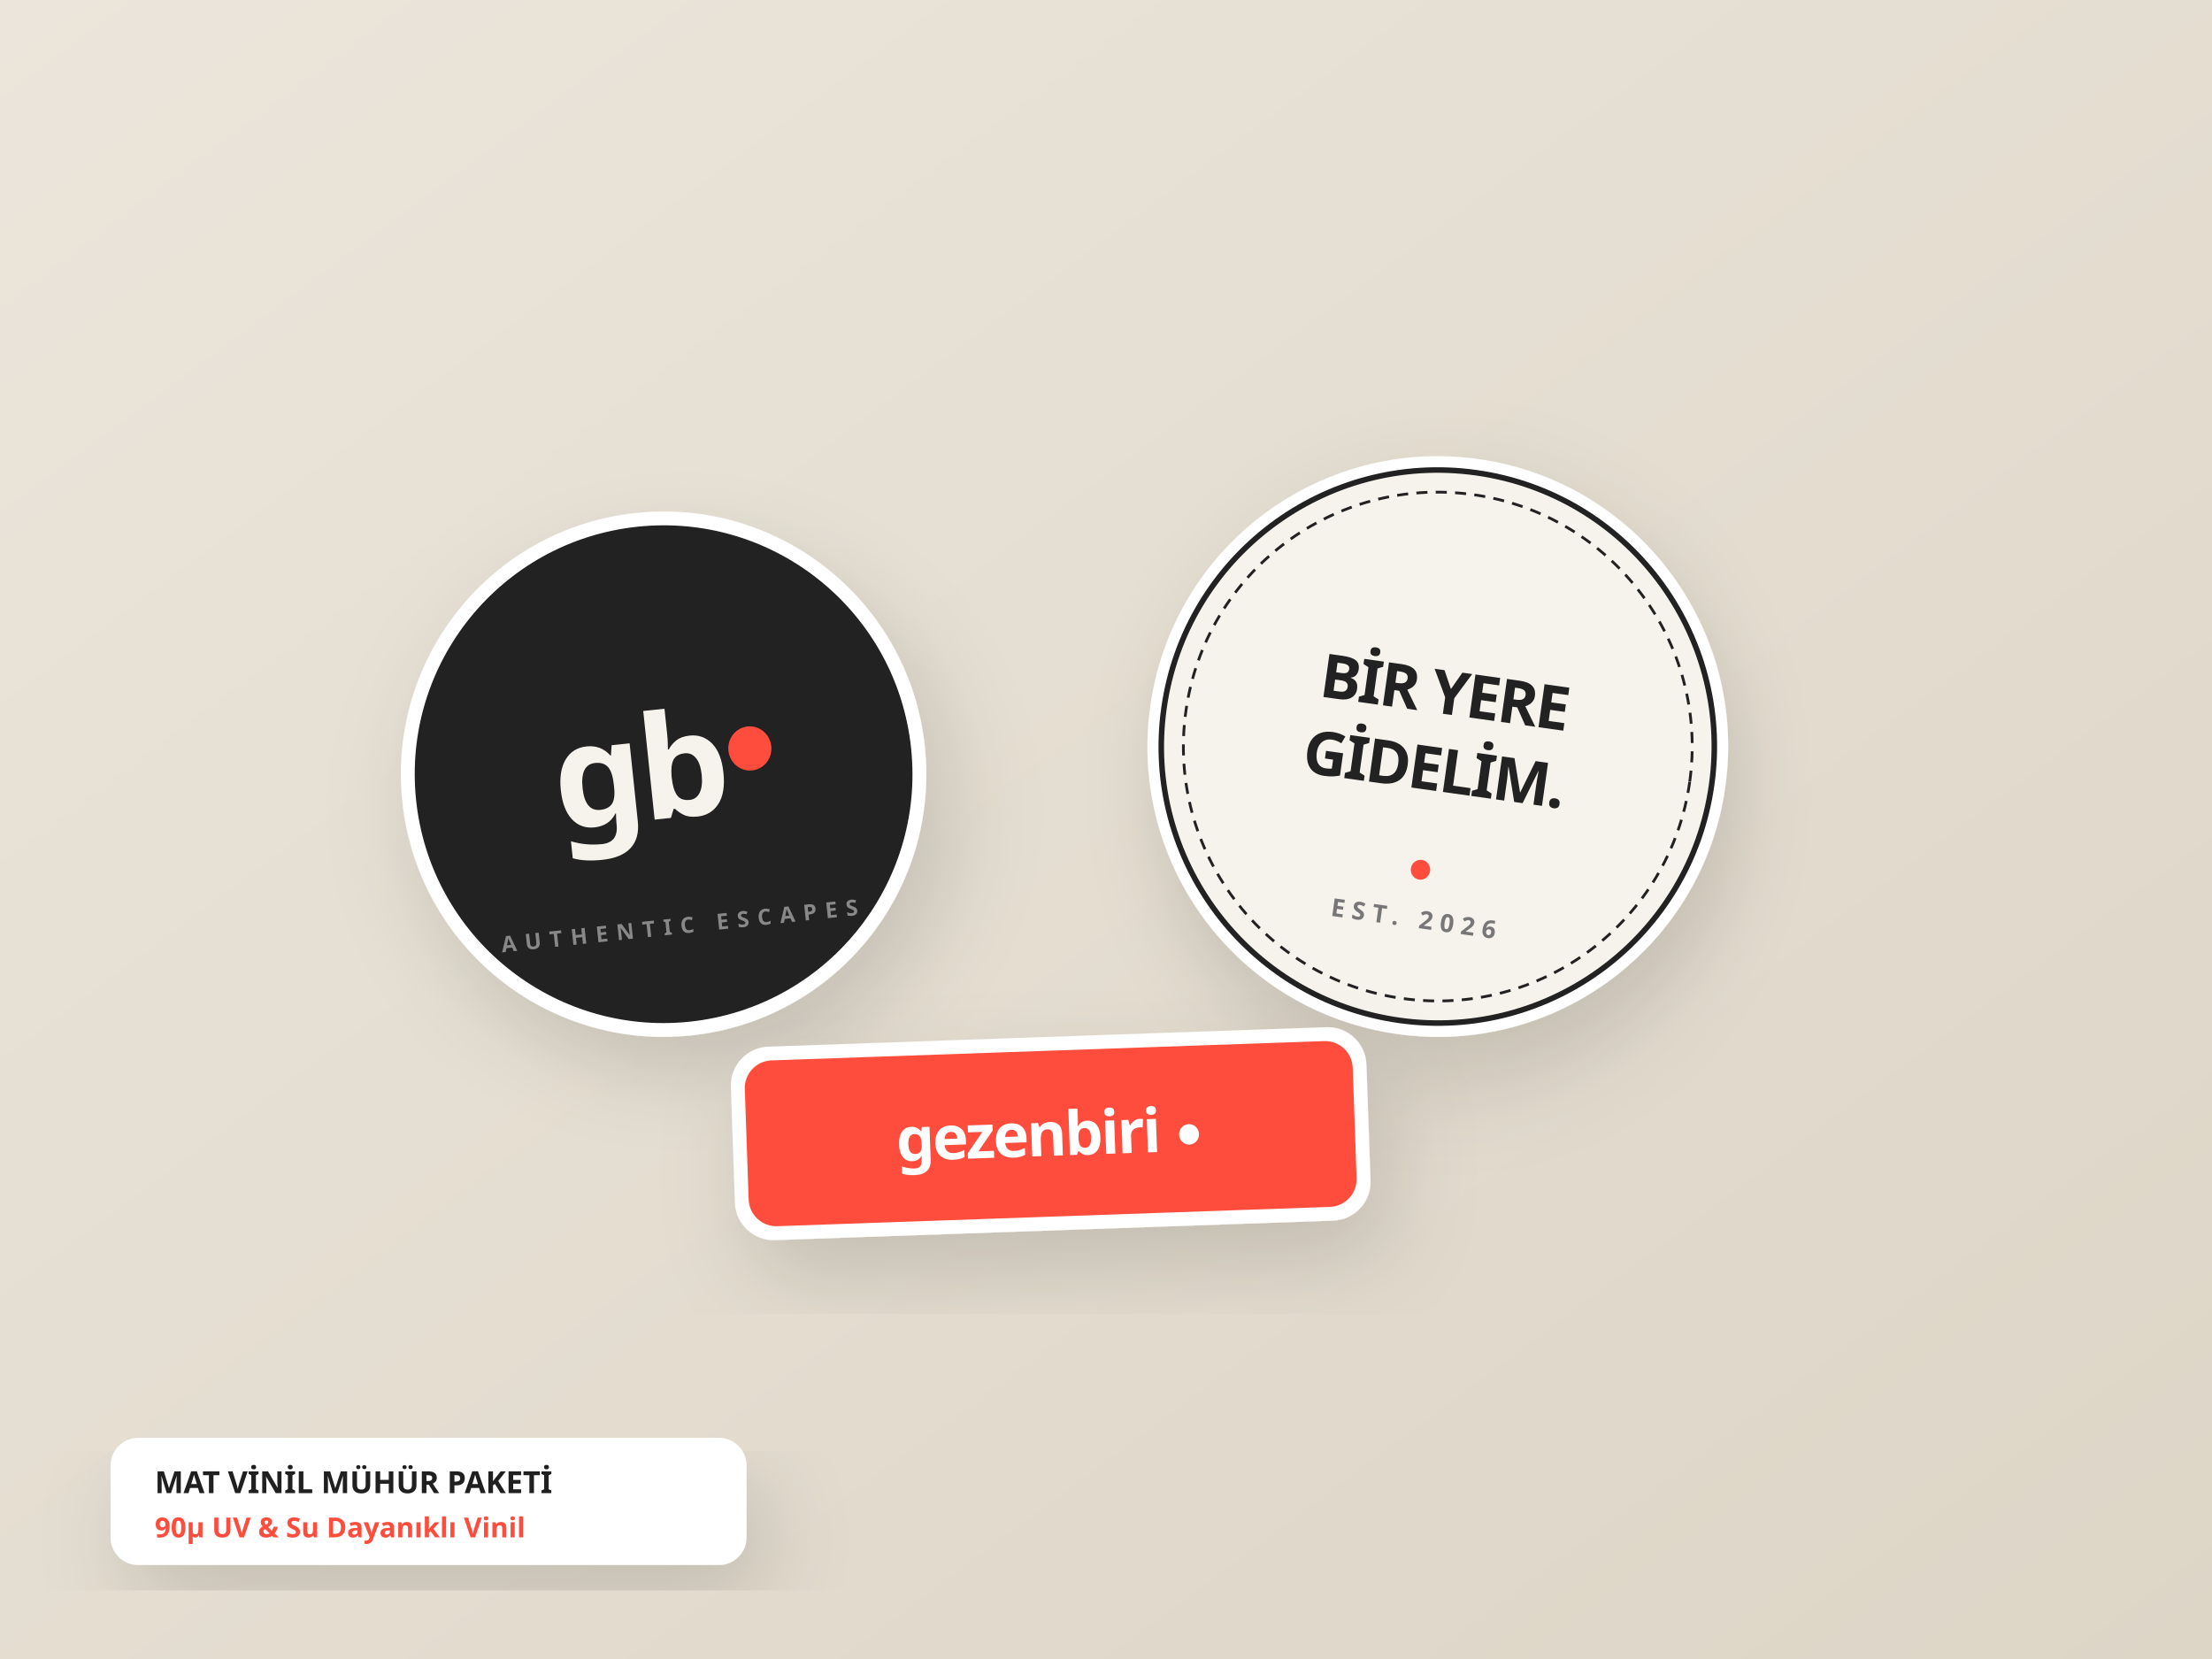
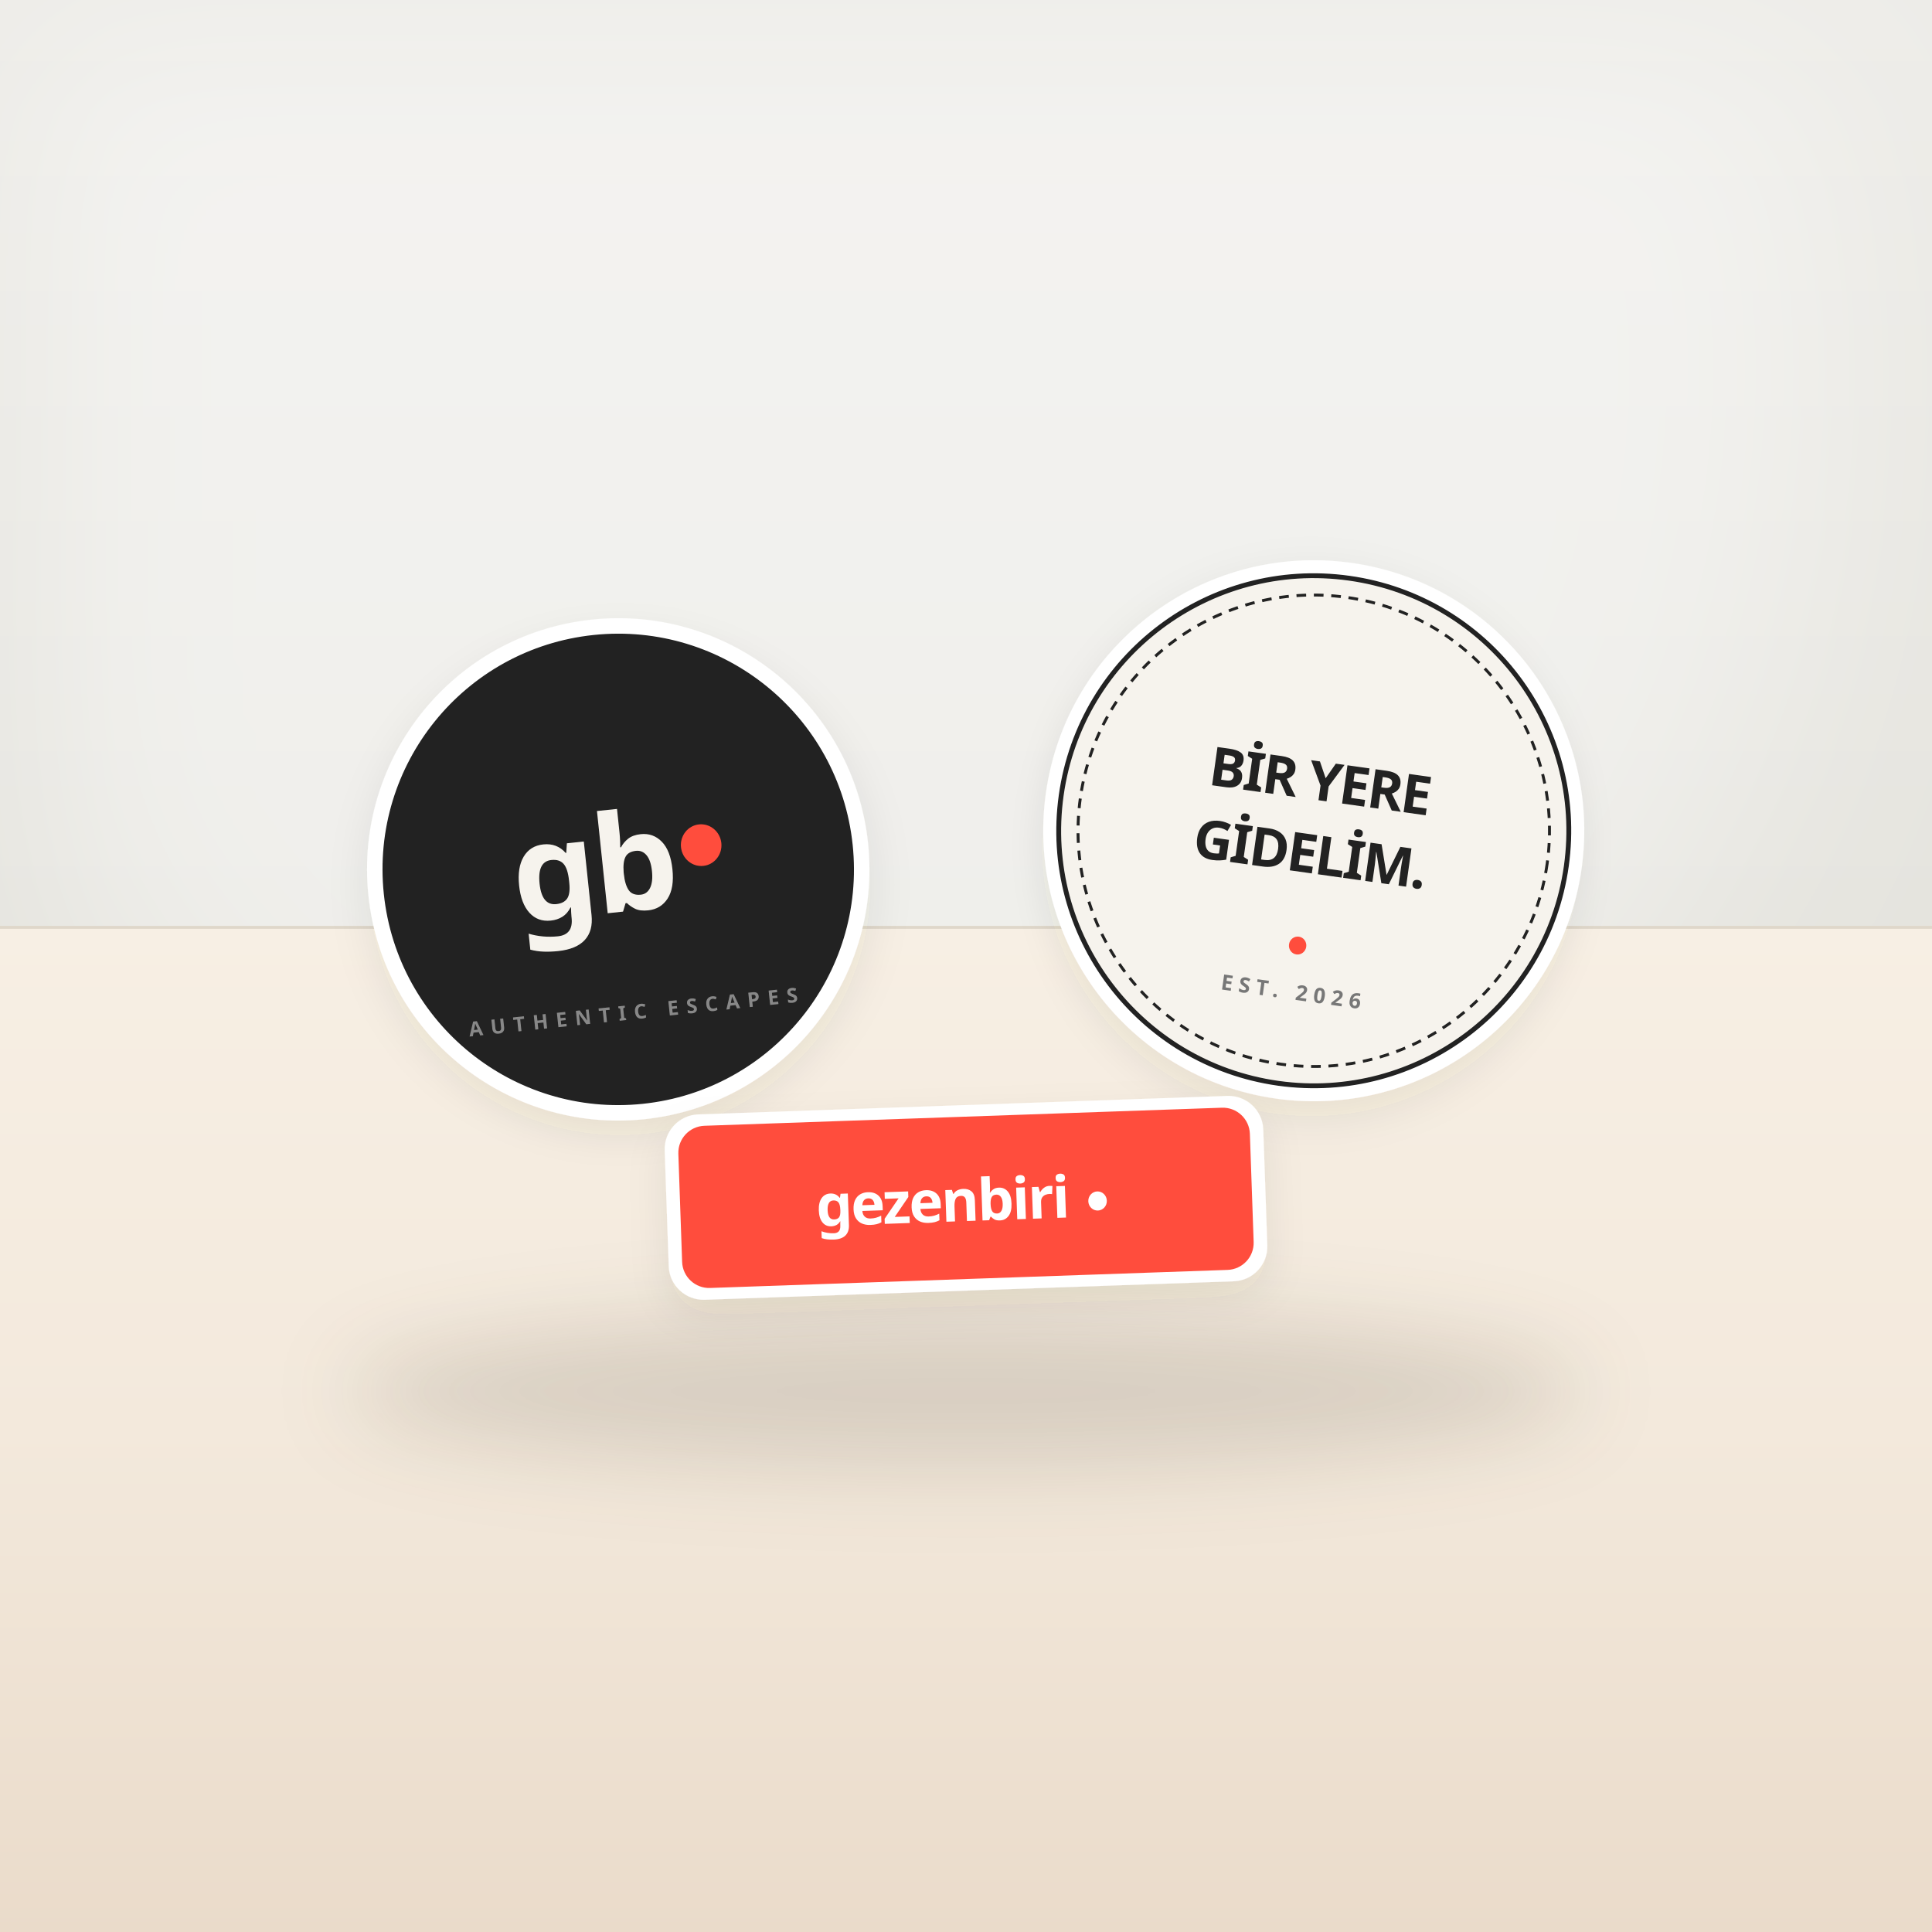
- <svg xmlns="http://www.w3.org/2000/svg" viewBox="0 0 800 600" width="100%" height="100%">
+ <svg xmlns="http://www.w3.org/2000/svg" viewBox="0 0 1000 1000" width="100%" height="100%">
  <defs>
-     <linearGradient id="slateBg" x1="0%" y1="0%" x2="100%" y2="100%">
-       <stop offset="0%" stop-color="#EBE5DB" />
-       <stop offset="100%" stop-color="#DDD5C6" />
+     <linearGradient id="wallBg" x1="0%" y1="0%" x2="0%" y2="100%">
+       <stop offset="0%" stop-color="#EDECE8" />
+       <stop offset="100%" stop-color="#E5E4DE" />
    </linearGradient>
-     <filter id="stickerShadow" x="-20%" y="-20%" width="140%" height="140%">
-       <feDropShadow dx="6" dy="14" stdDeviation="16" flood-color="#202020" flood-opacity="0.14" />
+     <linearGradient id="tableBg" x1="0%" y1="0%" x2="0%" y2="100%">
+       <stop offset="0%" stop-color="#F7EFE4" />
+       <stop offset="50%" stop-color="#F3E9DC" />
+       <stop offset="100%" stop-color="#EADBCA" />
+     </linearGradient>
+     <filter id="studioShadow" x="-30%" y="-30%" width="160%" height="160%">
+       <feDropShadow dx="0" dy="28" stdDeviation="24" flood-color="#4A3E30" flood-opacity="0.12" />
+       <feDropShadow dx="0" dy="8" stdDeviation="10" flood-color="#4A3E30" flood-opacity="0.08" />
+     </filter>
+     <filter id="contactShadow" x="-20%" y="-20%" width="140%" height="140%">
+       <feDropShadow dx="0" dy="4" stdDeviation="6" flood-color="#30261A" flood-opacity="0.25" />
    </filter>
  </defs>
-   <rect width="800" height="600" fill="url(#slateBg)" />
-   <g filter="url(#stickerShadow)" transform="translate(240, 280) rotate(-6)">
-     <circle cx="0" cy="0" r="95" fill="#FFFFFF" />
-     <circle cx="0" cy="0" r="90" fill="#202020" />
-     <text x="-8" y="16" font-family="'Plus Jakarta Sans', sans-serif" font-weight="900" font-size="52" fill="#F6F3ED" letter-spacing="-2" text-anchor="middle">gb</text>
-     <ellipse cx="32" cy="-6" rx="7.8" ry="8.0" fill="#FF4D3D" />
-     <text x="0" y="58" font-family="'Plus Jakarta Sans', sans-serif" font-weight="800" font-size="8" fill="#888888" letter-spacing="3" text-anchor="middle">AUTHENTIC ESCAPES</text>
+   <rect width="1000" height="480" fill="url(#wallBg)" />
+   <circle cx="450" cy="192" r="500" fill="#FFFFFF" opacity="0.4" filter="blur(60px)" />
+   <rect y="480" width="1000" height="520" fill="url(#tableBg)" />
+   <line x1="0" y1="480" x2="1000" y2="480" stroke="#DFD7CA" stroke-width="1.5" />
+   <ellipse cx="500" cy="720" rx="320" ry="40" fill="#3D3224" opacity="0.15" filter="blur(22px)" />
+   <g filter="url(#studioShadow)" transform="translate(320, 450) rotate(-6)">
+     <circle cx="0" cy="0" r="130" fill="#FFFFFF" />
+     <circle cx="0" cy="0" r="122" fill="#202020" />
+     <text x="-12" y="22" font-family="'Plus Jakarta Sans', sans-serif" font-weight="900" font-size="70" fill="#F6F3ED" letter-spacing="-2.5" text-anchor="middle">gb</text>
+     <ellipse cx="44" cy="-8" rx="10.5" ry="10.8" fill="#FF4D3D" />
+     <text x="0" y="78" font-family="'Plus Jakarta Sans', sans-serif" font-weight="800" font-size="10.5" fill="#888888" letter-spacing="4" text-anchor="middle">AUTHENTIC ESCAPES</text>
  </g>
-   <g filter="url(#stickerShadow)" transform="translate(520, 270) rotate(8)">
-     <circle cx="0" cy="0" r="105" fill="#FFFFFF" />
-     <circle cx="0" cy="0" r="100" fill="#F6F3ED" stroke="#202020" stroke-width="2" />
-     <circle cx="0" cy="0" r="92" fill="none" stroke="#202020" stroke-width="1" stroke-dasharray="4,3" />
-     <text x="0" y="-12" font-family="'Plus Jakarta Sans', sans-serif" font-weight="900" font-size="22" fill="#202020" letter-spacing="-0.8" text-anchor="middle">BİR YERE</text>
-     <text x="0" y="16" font-family="'Plus Jakarta Sans', sans-serif" font-weight="900" font-size="22" fill="#202020" letter-spacing="-0.8" text-anchor="middle">GİDELİM.</text>
-     <ellipse cx="0" cy="45" rx="3.5" ry="3.6" fill="#FF4D3D" />
-     <text x="0" y="66" font-family="'Plus Jakarta Sans', sans-serif" font-weight="800" font-size="9" fill="#777" letter-spacing="2.5" text-anchor="middle">EST. 2026</text>
+   <g filter="url(#studioShadow)" transform="translate(680, 430) rotate(8)">
+     <circle cx="0" cy="0" r="140" fill="#FFFFFF" />
+     <circle cx="0" cy="0" r="132" fill="#F6F3ED" stroke="#202020" stroke-width="2.5" />
+     <circle cx="0" cy="0" r="122" fill="none" stroke="#202020" stroke-width="1.5" stroke-dasharray="5,4" />
+     <text x="0" y="-16" font-family="'Plus Jakarta Sans', sans-serif" font-weight="900" font-size="28" fill="#202020" letter-spacing="-1" text-anchor="middle">BİR YERE</text>
+     <text x="0" y="22" font-family="'Plus Jakarta Sans', sans-serif" font-weight="900" font-size="28" fill="#202020" letter-spacing="-1" text-anchor="middle">GİDELİM.</text>
+     <ellipse cx="0" cy="60" rx="4.5" ry="4.65" fill="#FF4D3D" />
+     <text x="0" y="88" font-family="'Plus Jakarta Sans', sans-serif" font-weight="800" font-size="11" fill="#777" letter-spacing="3" text-anchor="middle">EST. 2026</text>
  </g>
-   <g filter="url(#stickerShadow)" transform="translate(380, 410) rotate(-2)">
-     <rect x="-115" y="-35" width="230" height="70" rx="14" fill="#FFFFFF" />
-     <rect x="-110" y="-30" width="220" height="60" rx="10" fill="#FF4D3D" />
-     <text x="-8" y="8" font-family="'Plus Jakarta Sans', sans-serif" font-weight="900" font-size="22" fill="#FFFFFF" letter-spacing="-0.8" text-anchor="middle">gezenbiri</text>
-     <ellipse cx="50" cy="2" rx="3.6" ry="3.7" fill="#FFFFFF" />
-   </g>
-   <g transform="translate(40, 520)">
-     <rect width="230" height="46" rx="10" fill="#FFFFFF" filter="url(#stickerShadow)" />
-     <text x="16" y="20" font-family="'Plus Jakarta Sans', sans-serif" font-weight="900" font-size="11" fill="#202020">MAT VİNİL MÜHÜR PAKETİ</text>
-     <text x="16" y="36" font-family="'Plus Jakarta Sans', sans-serif" font-weight="600" font-size="10" fill="#FF4D3D">90µ UV &amp; Su Dayanıklı Vinil</text>
+   <g filter="url(#studioShadow)" transform="translate(500, 620) rotate(-2)">
+     <rect x="-155" y="-48" width="310" height="96" rx="18" fill="#FFFFFF" />
+     <rect x="-148" y="-42" width="296" height="84" rx="14" fill="#FF4D3D" />
+     <text x="-12" y="12" font-family="'Plus Jakarta Sans', sans-serif" font-weight="900" font-size="30" fill="#FFFFFF" letter-spacing="-1" text-anchor="middle">gezenbiri</text>
+     <ellipse cx="68" cy="4" rx="4.8" ry="4.95" fill="#FFFFFF" />
  </g>
</svg>
